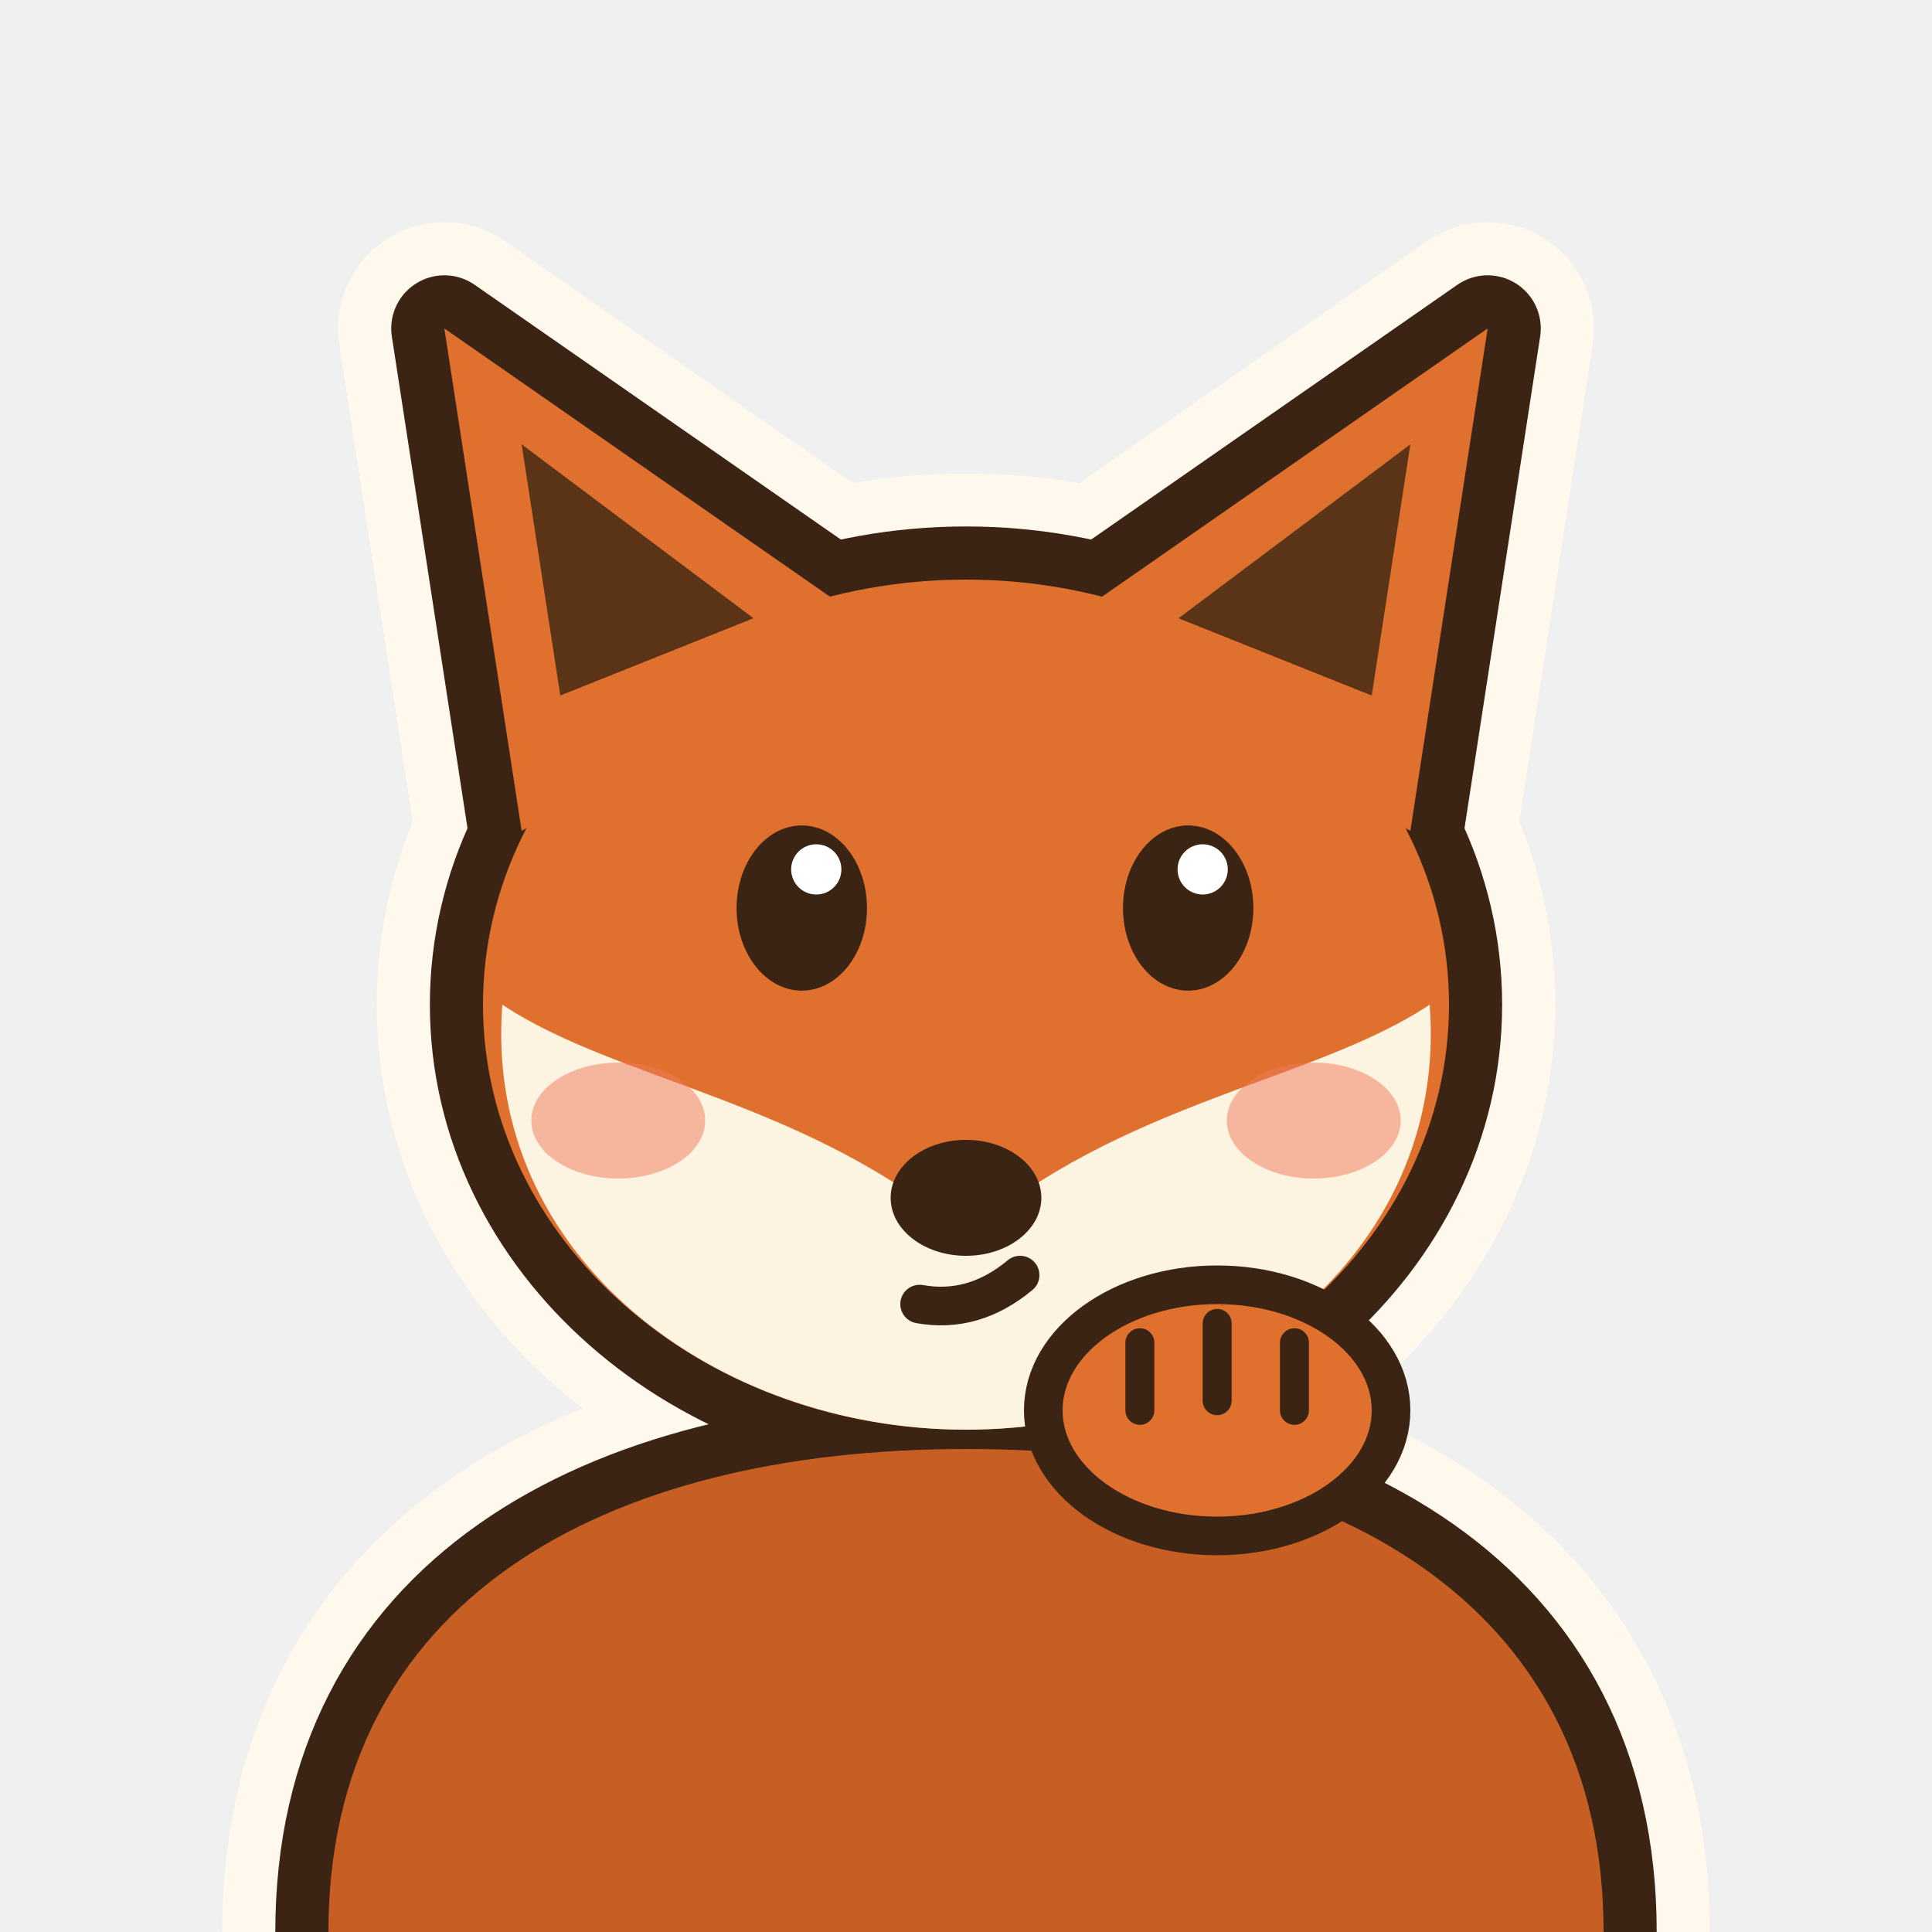
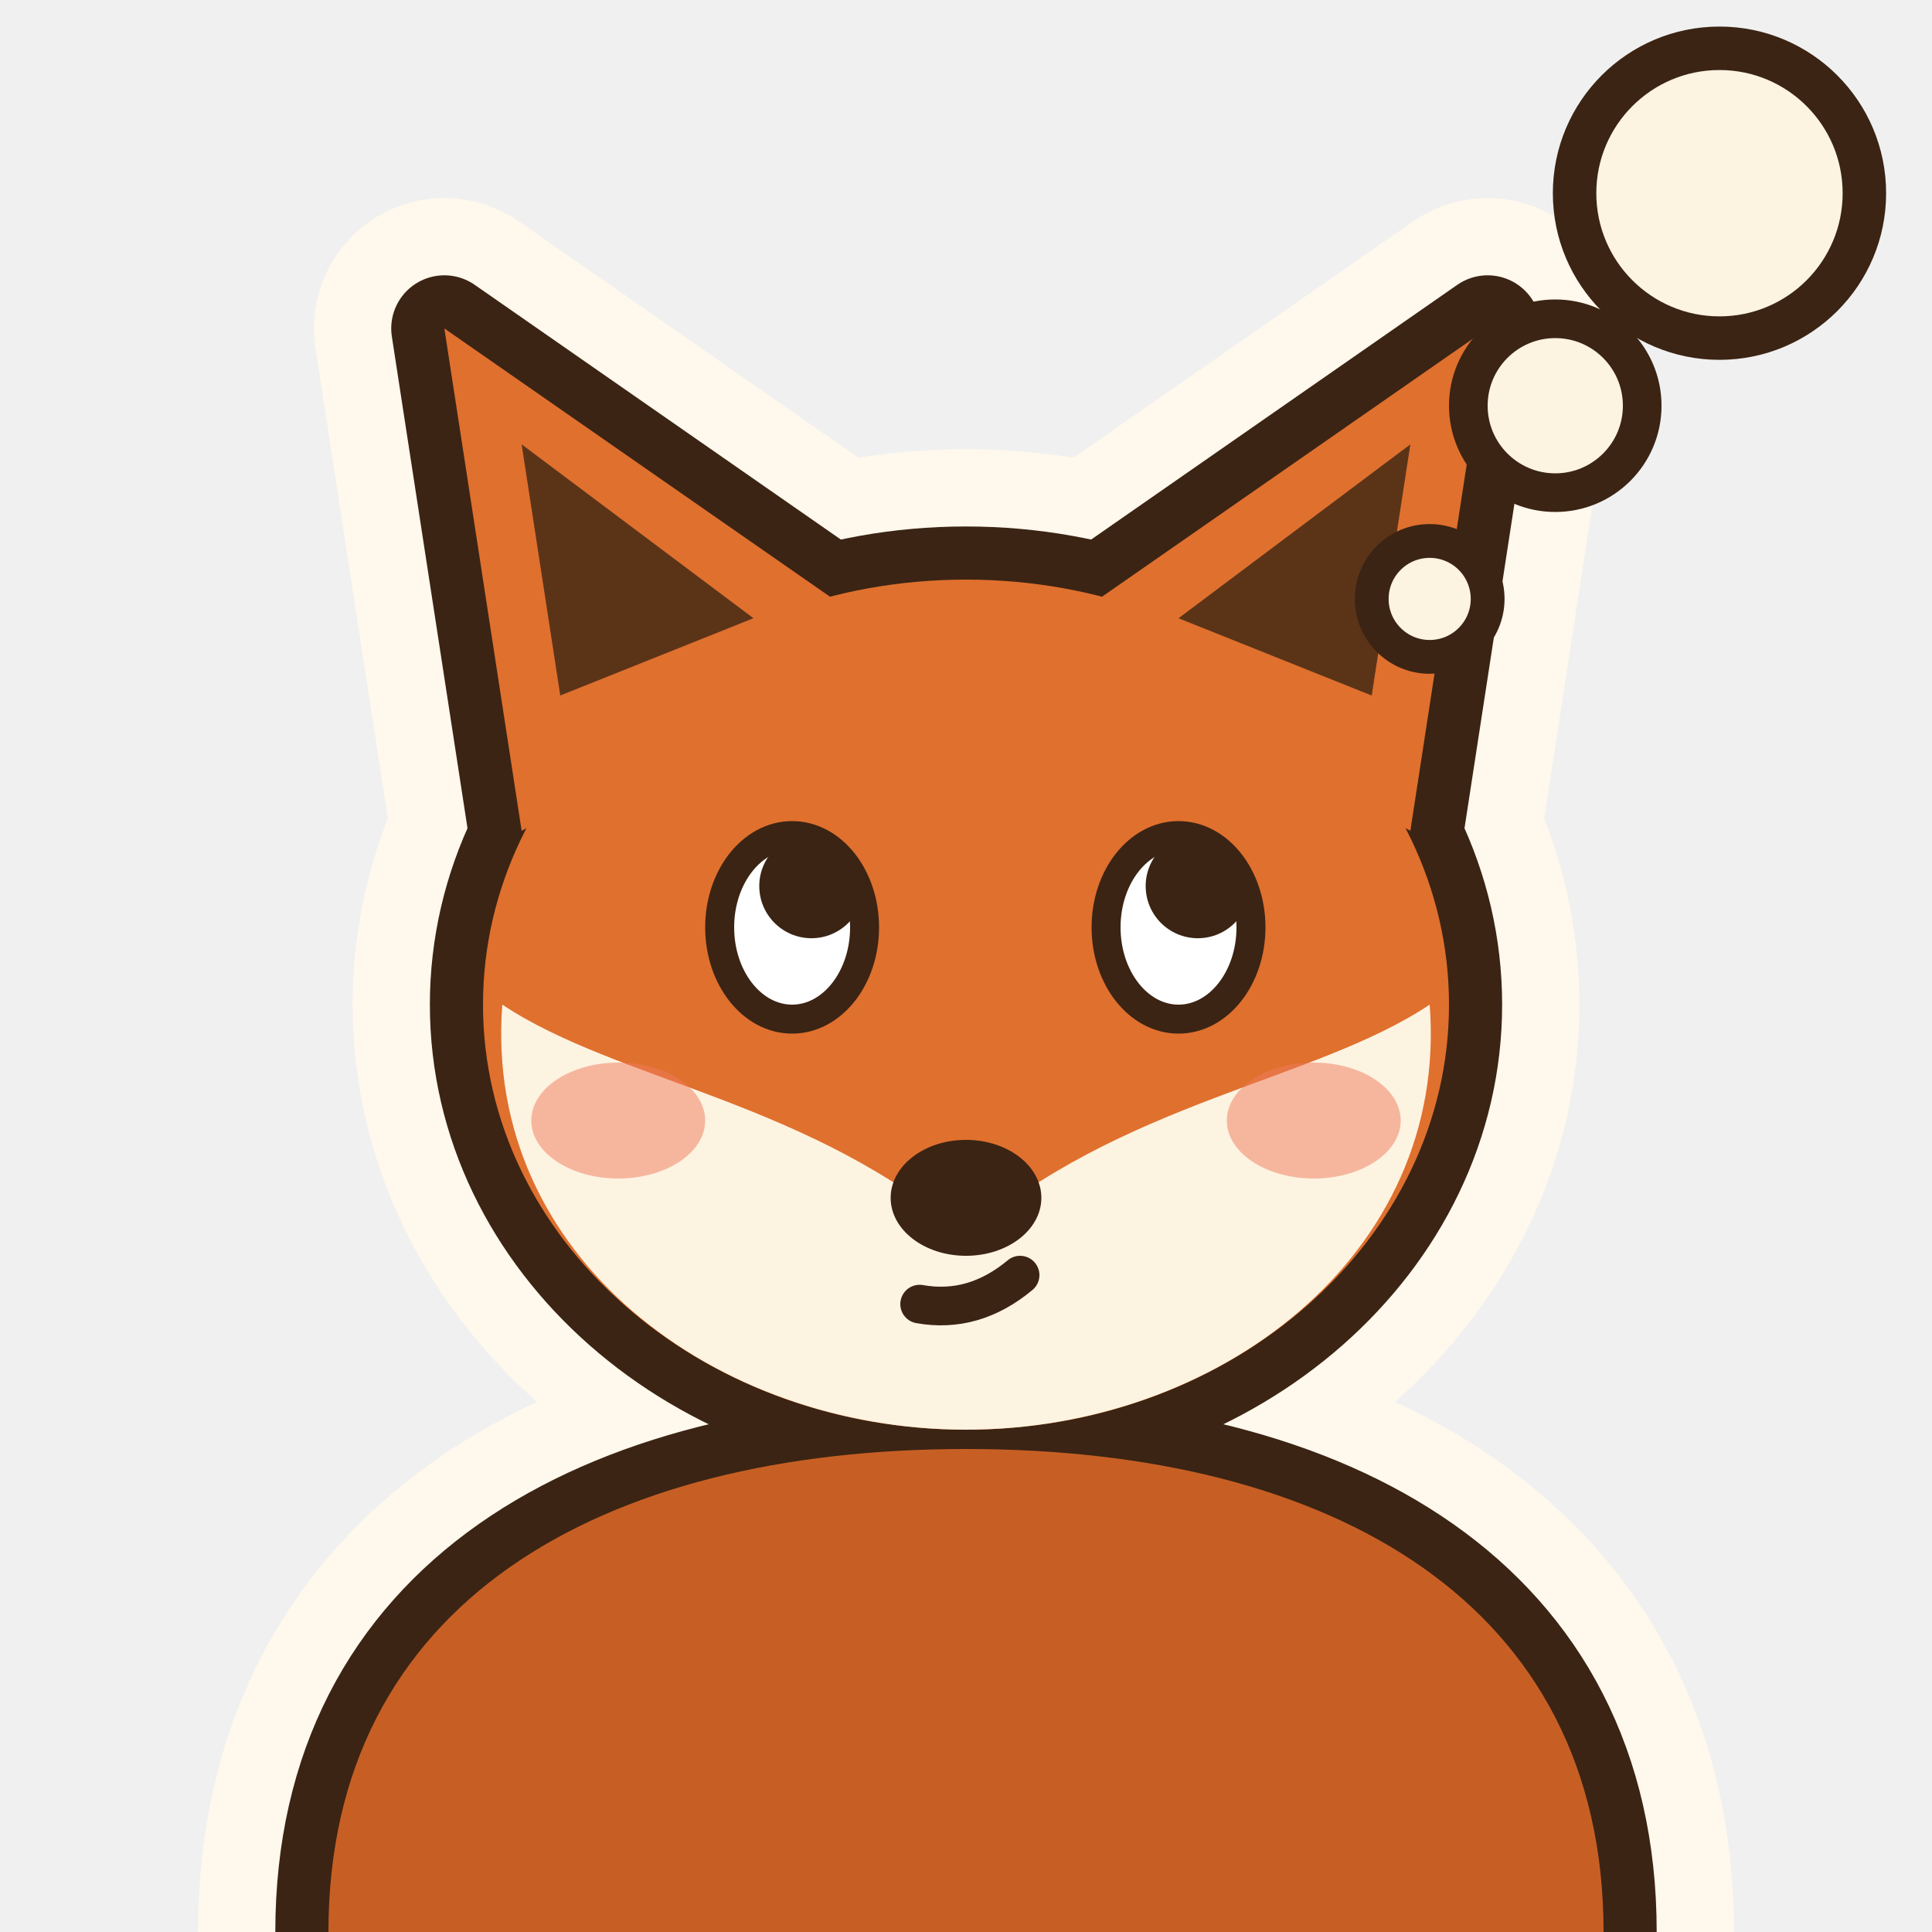
<svg xmlns="http://www.w3.org/2000/svg" viewBox="0 0 200 200">
  <defs>
    <g id="s">
      <path d="M34 200C34 166 62 150 100 150C138 150 166 166 166 200Z" />
      <path d="M54 86L46 34L92 66Z" />
      <path d="M146 86L154 34L108 66Z" />
      <path d="M58 72L54 46L78 64Z" />
      <path d="M142 72L146 46L122 64Z" />
      <ellipse cx="100" cy="104" rx="50" ry="44" />
    </g>
  </defs>
  <g stroke-linejoin="round" stroke-linecap="round">
-     <use href="#s" fill="#fff8ec" stroke="#fff8ec" stroke-width="22" />
+     <use href="#s" fill="#fff8ec" stroke="#fff8ec" stroke-width="27" />
    <use href="#s" fill="#3b2414" stroke="#3b2414" stroke-width="11" />
    <path d="M34 200C34 166 62 150 100 150C138 150 166 166 166 200Z" fill="#c75f24" />
    <path d="M54 86L46 34L92 66Z" fill="#e0702e" />
    <path d="M146 86L154 34L108 66Z" fill="#e0702e" />
    <path d="M58 72L54 46L78 64Z" fill="#5b3418" />
    <path d="M142 72L146 46L122 64Z" fill="#5b3418" />
    <ellipse cx="100" cy="104" rx="50" ry="44" fill="#e0702e" />
    <path d="M52 104C64 112 84 114 100 128C116 114 136 112 148 104C150 130 126 148 100 148C74 148 50 130 52 104Z" fill="#fdf3e1" />
-     <ellipse cx="83" cy="94" rx="6.75" ry="8.55" fill="#3b2414" />
-     <circle cx="84.5" cy="90" r="2.6" fill="#fff" />
-     <ellipse cx="123" cy="94" rx="6.75" ry="8.55" fill="#3b2414" />
-     <circle cx="124.5" cy="90" r="2.6" fill="#fff" />
+     <ellipse cx="82" cy="96" rx="7.5" ry="9.5" fill="#fff" stroke="#3b2414" stroke-width="3" />
+     <circle cx="84" cy="91.725" r="5.4" fill="#3b2414" />
+     <ellipse cx="122" cy="96" rx="7.5" ry="9.5" fill="#fff" stroke="#3b2414" stroke-width="3" />
+     <circle cx="124" cy="91.725" r="5.4" fill="#3b2414" />
    <ellipse cx="64" cy="116" rx="9" ry="6" fill="#f07a5c" opacity=".5" />
    <ellipse cx="136" cy="116" rx="9" ry="6" fill="#f07a5c" opacity=".5" />
    <ellipse cx="100" cy="124" rx="7.8" ry="6" fill="#3b2414" />
    <path d="M95.2 135Q100.8 136 105.6 132" fill="none" stroke="#3b2414" stroke-width="4" />
-     <ellipse cx="126" cy="146" rx="18" ry="13" fill="#e0702e" stroke="#3b2414" stroke-width="4" />
-     <path d="M118 139V146M126 137V145M134 139V146" fill="none" stroke="#3b2414" stroke-width="3" />
+     <circle cx="148" cy="62" r="6" fill="#fdf3e1" stroke="#3b2414" stroke-width="3.5" />
+     <circle cx="161" cy="42" r="9" fill="#fdf3e1" stroke="#3b2414" stroke-width="4" />
+     <circle cx="178" cy="20" r="15" fill="#fdf3e1" stroke="#3b2414" stroke-width="4.5" />
  </g>
</svg>
